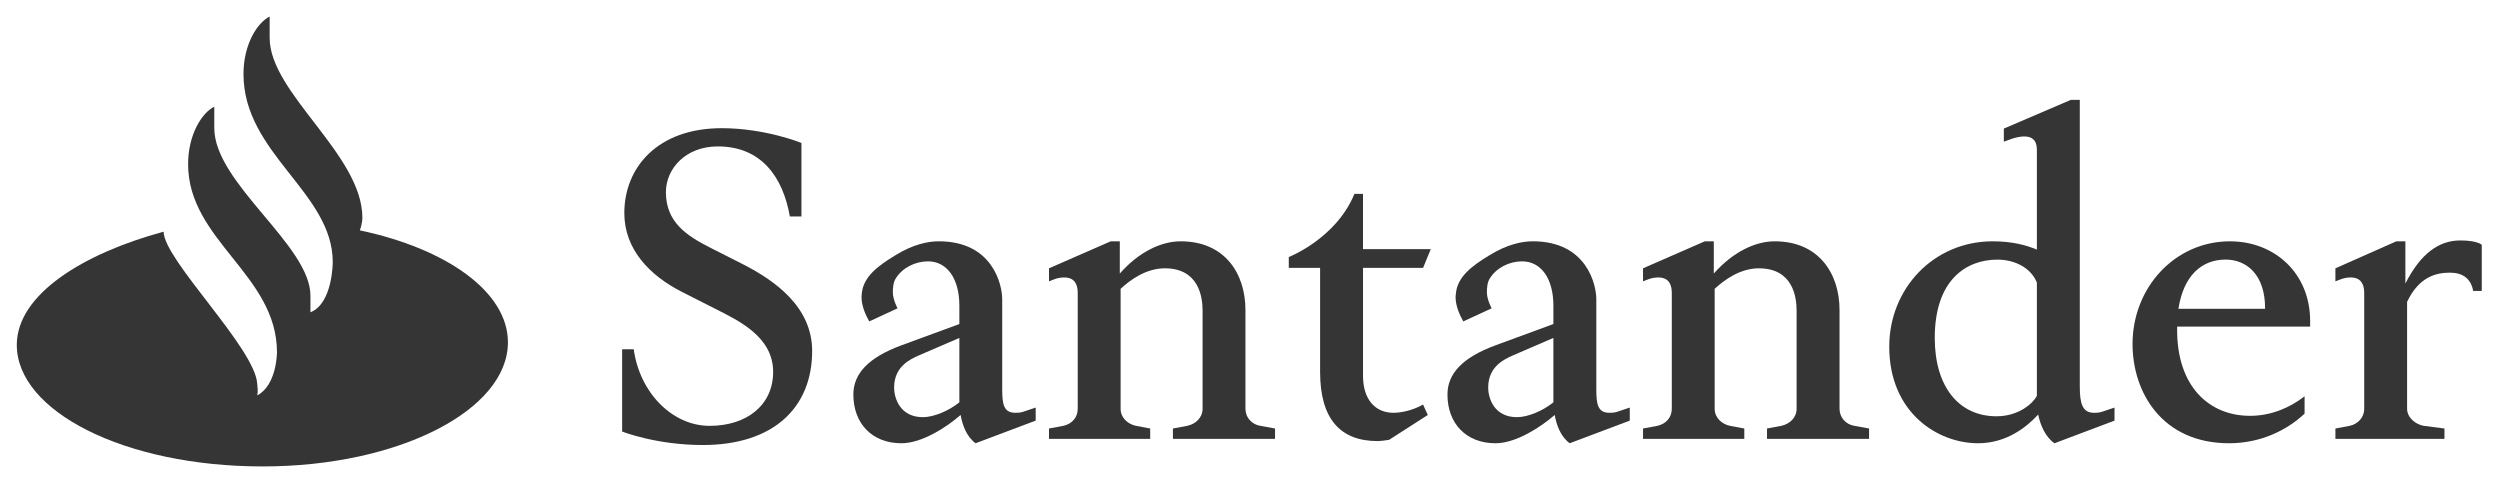
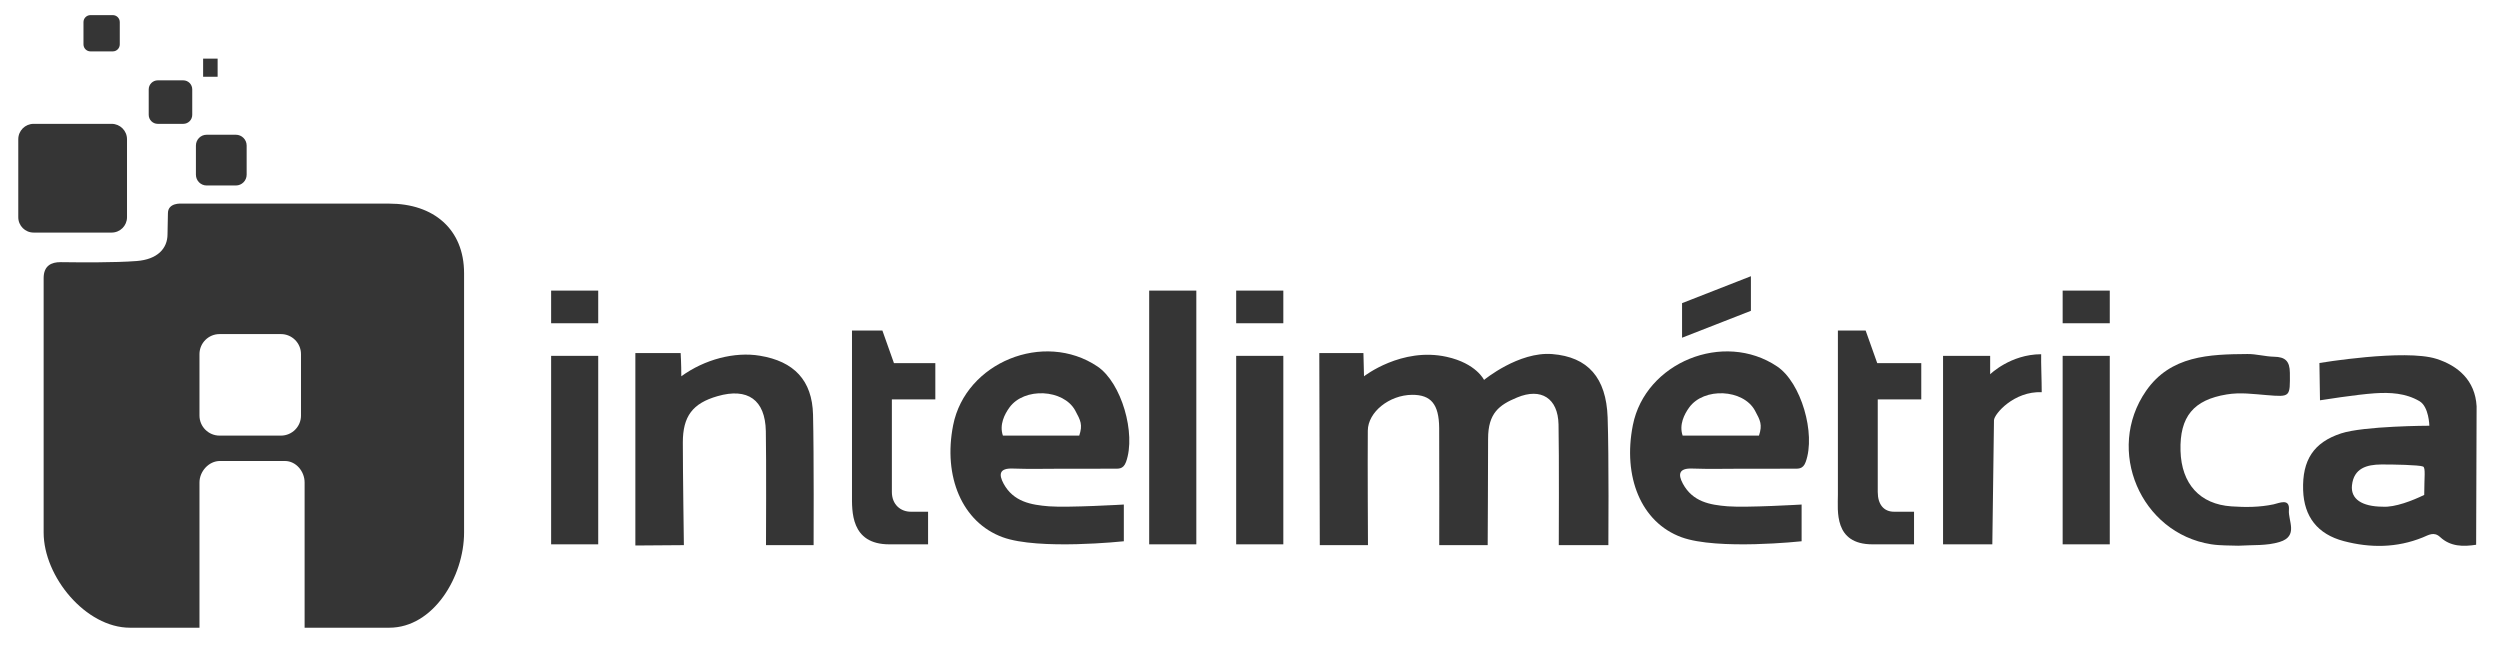
- <svg xmlns="http://www.w3.org/2000/svg" version="1.1" id="Layer_1" x="0px" y="0px" width="347.334px" height="70px" viewBox="0 0 347.334 70" enable-background="new 0 0 347.334 70" xml:space="preserve">
-   <g>
-     <path fill="#353535" d="M37.464,5.265c0,7.682,12.882,16.211,12.882,24.988c0,0,0,0.846-0.356,1.75   c12.042,2.542,20.578,8.534,20.578,15.555c0,9.438-15.211,17.246-34.064,17.246c-19.247,0-34.171-7.682-34.171-16.884   c0-7.018,9.243-12.712,20.401-15.732c0,3.877,12.695,16.158,13.002,21.117c0.035,0.57,0.145,1.05,0,1.634   c2.744-1.451,2.744-5.992,2.744-5.992c0-10.767-12.346-15.546-12.346-26.138c0-4.116,1.911-7.136,3.638-7.984v2.963   c0,7.683,13.359,16.273,13.359,23.295v2.302c3.099-1.21,3.099-6.964,3.099-6.964c0-9.68-12.402-15.065-12.402-26.138   c0-4.108,1.908-7.132,3.635-7.985V5.265z" />
-     <path fill="#353535" d="M97.641,61.828c-6.496,0-11.206-1.872-11.206-1.872V48.521h1.61c0.833,6.047,5.363,10.644,10.546,10.644   c5.19,0,8.825-2.903,8.825-7.496c0-4.899-4.827-7.135-8.044-8.766l-4.651-2.36c-4.409-2.239-7.982-5.867-7.982-10.942   c0-6.351,4.644-11.792,13.525-11.792c6.078,0,11.084,2.054,11.084,2.054v10.214h-1.61c-0.953-5.439-3.932-9.734-10.01-9.734   c-4.53,0-7.211,3.148-7.211,6.351c0,4.173,2.861,6.047,6.199,7.739l4.651,2.356c4.226,2.185,9.468,5.806,9.468,11.977   C112.834,56.625,107.472,61.828,97.641,61.828" />
-     <path fill="#353535" d="M127.686,49.368c-1.257,0.546-3.462,1.572-3.462,4.475c0,1.573,0.891,4.115,3.995,4.115   c1.492,0,3.572-0.85,5.068-2.06v-8.949L127.686,49.368z M125.233,61.583c-4.046,0-6.673-2.723-6.673-6.769   c0-2.903,2.091-5.143,6.673-6.836l8.054-2.958v-2.55c0-3.801-1.734-6.16-4.357-6.16c-1.786,0-3.573,0.909-4.471,2.359   c-0.353,0.539-0.415,1.33-0.415,1.933c0,1.025,0.653,2.234,0.653,2.234l-3.929,1.818c-0.477-0.847-1.075-2.115-1.075-3.39   c0-0.239,0.059-0.48,0.059-0.663c0.297-2.175,2.149-3.629,4.651-5.139c2.439-1.514,4.526-1.938,6.02-1.938   c7.508,0,8.818,6.042,8.818,8.043v12.519c0,1.991,0.18,3.262,1.79,3.262c0.477,0,0.774,0,1.431-0.241l1.43-0.483v1.813   l-8.348,3.145c-1.251-0.902-1.845-2.54-2.08-3.928C131.498,59.354,128.101,61.583,125.233,61.583" />
-     <path fill="#353535" d="M145.741,60.976v-1.441l1.966-0.369c1.196-0.246,2.025-1.151,2.025-2.364V40.66   c0-1.39-0.649-2.114-1.849-2.114c-0.411,0-0.892,0.062-1.368,0.241l-0.774,0.301v-1.811l8.576-3.751h1.261v4.477   c2.612-2.968,5.715-4.477,8.459-4.477c6.082,0,8.998,4.418,8.998,9.553v13.722c0,1.213,0.898,2.185,2.09,2.364l2.021,0.369v1.441   h-14.188v-1.441l1.977-0.369c1.188-0.246,2.143-1.151,2.143-2.364V43.146c0-1.821-0.48-5.868-5.246-5.868   c-2.626,0-4.831,1.634-6.14,2.845v16.679c0,1.213,0.957,2.118,2.146,2.364l1.962,0.369v1.441H145.741z" />
-     <path fill="#353535" d="M197.711,37.22h-8.342v14.996c0,3.323,1.729,5.134,4.229,5.134c1.013,0,2.623-0.297,4.112-1.147   l0.656,1.453l-5.366,3.447c0,0-1.071,0.177-1.604,0.177c-5.19,0-7.989-3.079-7.989-9.61V37.22h-4.351v-1.511   c0,0,6.555-2.543,9.12-8.77h1.191v7.675h9.417L197.711,37.22z" />
-     <path fill="#353535" d="M210.217,49.368c-1.252,0.546-3.456,1.572-3.456,4.475c0,1.573,0.884,4.115,3.994,4.115   c1.486,0,3.573-0.85,5.062-2.06v-8.949L210.217,49.368z M207.77,61.583c-4.05,0-6.669-2.723-6.669-6.769   c0-2.903,2.083-5.143,6.669-6.836l8.048-2.958v-2.55c0-3.801-1.731-6.16-4.35-6.16c-1.79,0-3.58,0.909-4.472,2.359   c-0.359,0.539-0.418,1.33-0.418,1.933c0,1.025,0.66,2.234,0.66,2.234l-3.939,1.818c-0.478-0.847-1.071-2.115-1.071-3.39   c0-0.239,0.064-0.48,0.064-0.663c0.295-2.175,2.144-3.629,4.646-5.139c2.445-1.514,4.53-1.938,6.016-1.938   c7.519,0,8.828,6.042,8.828,8.043v12.519c0,1.991,0.177,3.262,1.787,3.262c0.473,0,0.773,0,1.431-0.241l1.431-0.483v1.813   l-8.346,3.145c-1.251-0.902-1.845-2.54-2.083-3.928C214.031,59.354,210.631,61.583,207.77,61.583" />
-     <path fill="#353535" d="M228.271,60.976v-1.441l1.97-0.369c1.191-0.246,2.028-1.151,2.028-2.364V40.66   c0-1.39-0.657-2.114-1.849-2.114c-0.419,0-0.899,0.062-1.372,0.241l-0.777,0.301v-1.811l8.586-3.751h1.247v4.477   c2.627-2.968,5.727-4.477,8.467-4.477c6.071,0,9.002,4.418,9.002,9.553v13.722c0,1.213,0.891,2.185,2.083,2.364l2.021,0.369v1.441   h-14.179v-1.441l1.97-0.369c1.189-0.246,2.14-1.151,2.14-2.364V43.146c0-1.821-0.477-5.868-5.245-5.868   c-2.619,0-4.824,1.634-6.138,2.845v16.679c0,1.213,0.955,2.118,2.143,2.364l1.974,0.369v1.441H228.271z" />
-     <path fill="#353535" d="M277.504,36.071c-4.292,0-8.701,2.775-8.701,10.878c0,6.772,3.338,10.886,8.58,10.886   c3.161,0,5.128-1.877,5.608-2.841V39.271C282.214,37.277,280.006,36.071,277.504,36.071 M274.819,61.583   c-5.599,0-12.34-4.233-12.34-13.421c0-8.04,6.141-14.636,14.371-14.636c2.74,0,4.707,0.548,6.141,1.153V20.83   c0-1.451-0.777-1.871-1.731-1.871c-0.536,0-1.13,0.121-1.669,0.297l-1.191,0.427v-1.818l9.302-3.987h1.251v39.844   c0,2.301,0.352,3.628,1.962,3.628c0.48,0,0.774,0,1.428-0.241l1.434-0.483v1.813l-8.342,3.145c-1.312-0.902-1.97-2.598-2.266-3.987   C281.616,59.286,278.813,61.583,274.819,61.583" />
-     <path fill="#353535" d="M314.695,42.903v-0.121c0-4.534-2.502-6.718-5.48-6.718c-3.345,0-5.847,2.239-6.559,6.839H314.695z    M302.477,45.38v0.305c-0.06,8.037,4.471,12.087,10.131,12.087c2.861,0,5.487-1.085,7.575-2.716v2.415   c-2.385,2.239-6.02,4.112-10.491,4.112c-9.299,0-13.41-7.073-13.41-13.784c0-7.864,5.901-14.272,13.528-14.272   c6.257,0,11.146,4.477,11.146,11.066v0.787H302.477z" />
-     <path fill="#353535" d="M324.467,60.976v-1.441l1.97-0.369c1.141-0.246,2.031-1.151,2.031-2.364V40.66   c0-1.39-0.659-2.114-1.852-2.114c-0.414,0-0.895,0.062-1.368,0.241l-0.781,0.301v-1.811l8.467-3.751h1.254v5.866   c2.146-4.23,4.71-5.987,7.633-5.987c2.385,0,2.979,0.606,2.979,0.606v6.414h-1.192c-0.3-1.694-1.435-2.543-3.22-2.543   c-1.908,0-4.289,0.545-5.961,4.05v14.868c0,1.213,1.192,2.185,2.322,2.364l2.868,0.369v1.441H324.467z" />
+ <svg xmlns="http://www.w3.org/2000/svg" version="1.1" id="Layer_1" x="0px" y="0px" width="270px" height="70px" viewBox="0 0 270 70" enable-background="new 0 0 270 70" xml:space="preserve">
+   <g id="Logo_Intelimetrica_7_">
+     <g id="R53jNV_7_">
+       <path fill-rule="evenodd" clip-rule="evenodd" fill="#353535" d="M147.313,40.64c0,0,4.059-3.178,8.922-2.103    c3.208,0.708,4.041,2.496,4.041,2.496s3.733-3.084,7.371-2.793c3.857,0.31,5.823,2.56,5.977,6.828    c0.148,4.209,0.08,13.806,0.08,13.806h-5.355c0,0,0.042-9.928-0.027-13.036c-0.062-2.821-1.874-3.996-4.479-2.907    c-1.93,0.8-3.129,1.682-3.129,4.452c0,3.416-0.044,11.491-0.044,11.491h-5.233c0,0,0.018-9.691-0.006-12.657    c-0.023-2.566-0.882-3.588-2.928-3.576c-2.459,0.023-4.763,1.856-4.78,3.872c-0.03,3.525,0.018,12.361,0.018,12.361h-5.204    l-0.053-20.743h4.766L147.313,40.64z" />
+       <path fill-rule="evenodd" clip-rule="evenodd" fill="#353535" d="M68.621,38.131h4.89c0,0,0.071,1.193,0.071,2.506    c2.522-1.831,5.76-2.672,8.483-2.219c3.683,0.605,5.654,2.654,5.743,6.366c0.104,4.274,0.062,14.09,0.062,14.09h-5.142    c0,0,0.042-9.419-0.018-12.314c-0.065-3.377-1.957-4.712-5.216-3.776c-2.7,0.775-3.748,2.179-3.748,5.005    c0,3.177,0.113,11.086,0.113,11.086l-5.24,0.039V38.131z" />
+       <path fill-rule="evenodd" clip-rule="evenodd" fill="#353535" d="M241.735,58.937c-0.877-0.039-1.928,0.003-2.942-0.157    c-7.602-1.208-11.444-10.168-7.021-16.559c2.646-3.826,6.838-3.959,10.952-3.987c0.956-0.009,1.912,0.272,2.871,0.293    c1.202,0.02,1.699,0.459,1.711,1.734c0.018,2.617,0.086,2.623-2.51,2.41c-1.438-0.113-2.848-0.317-4.319-0.071    c-3.563,0.586-5.085,2.386-4.981,6.092c0.101,3.561,2.084,5.77,5.506,5.997c1.51,0.104,3.031,0.101,4.541-0.219    c0.609-0.131,1.77-0.705,1.66,0.615c-0.098,1.16,1.057,2.815-1,3.445C244.793,58.963,243.333,58.839,241.735,58.937z" />
+       <path fill-rule="evenodd" clip-rule="evenodd" fill="#353535" d="M263.131,38.754c-3.422-1.088-12.634,0.449-12.634,0.449    l0.062,4.029c0,0,3.946-0.63,5.927-0.758c1.643-0.106,3.321-0.026,4.819,0.853c1.026,0.604,1.065,2.652,1.065,2.652    s-7.078,0.019-9.535,0.829c-2.966,0.974-4.203,2.889-4.097,6.125c0.095,2.868,1.552,4.76,4.399,5.509    c2.862,0.751,5.725,0.733,8.513-0.397c0.634-0.254,1.208-0.669,1.886-0.041c1.119,1.036,2.483,1.048,3.887,0.829    c0.018-4.985,0.035-9.973,0.051-14.955C267.316,41.066,265.457,39.494,263.131,38.754z M261.816,53.451    c-1.243,0.609-3.179,1.364-4.481,1.272c-2.262-0.012-3.481-0.834-3.321-2.312c0.195-1.838,1.587-2.234,3.149-2.247    c1.169-0.012,4.159,0.048,4.529,0.223C261.985,50.526,261.816,51.542,261.816,53.451z" />
+       <path fill-rule="evenodd" clip-rule="evenodd" fill="#353535" d="M191.931,39.577c-5.775-3.882-14.241-0.439-15.582,6.338    c-1.101,5.559,0.871,10.502,5.254,12.106c3.875,1.421,12.971,0.436,12.971,0.436V54.49c0,0-5.917,0.35-7.978,0.192    c-1.939-0.154-3.783-0.485-4.846-2.445c-0.547-1.012-0.432-1.684,1.006-1.634c1.794,0.068,3.615,0.018,5.409,0.018    c1.797,0,3.6,0.012,5.393-0.006c0.584-0.006,1.152,0.131,1.46-0.734C196.119,46.832,194.524,41.317,191.931,39.577z     M181.725,47.046c-0.403-1.173,0.18-2.31,0.701-3.031c1.596-2.215,5.844-1.995,7.107,0.322c0.589,1.087,0.823,1.536,0.436,2.709    C188.233,47.046,183.403,47.046,181.725,47.046z" />
+       <path fill-rule="evenodd" clip-rule="evenodd" fill="#353535" d="M118.523,39.577c-5.778-3.882-14.241-0.439-15.582,6.338    c-1.101,5.559,0.971,10.502,5.352,12.106c3.877,1.421,13.081,0.436,13.081,0.436V54.49c0,0-6.024,0.35-8.087,0.192    c-1.936-0.154-3.831-0.485-4.899-2.445c-0.545-1.012-0.456-1.684,0.985-1.634c1.791,0.068,3.603,0.018,5.394,0.018    c1.797,0,3.597,0.012,5.39-0.006c0.586-0.006,1.143,0.131,1.457-0.734C122.714,46.832,121.116,41.317,118.523,39.577z     M108.313,47.046c-0.402-1.173,0.181-2.31,0.702-3.031c1.598-2.215,5.843-1.995,7.11,0.322c0.586,1.087,0.823,1.536,0.433,2.709    C114.823,47.046,109.992,47.046,108.313,47.046z" />
+       <path fill-rule="evenodd" clip-rule="evenodd" fill="#353535" d="M215.171,58.788h-5.322V38.432h5.088v1.989    c0,0,2.191-2.159,5.509-2.164c-0.026,0.937,0.06,2.75,0.06,4.1c-2.983-0.13-5.133,2.345-5.156,3.028    C215.349,46.255,215.171,58.788,215.171,58.788z" />
+       <rect x="222.767" y="38.432" fill-rule="evenodd" clip-rule="evenodd" fill="#353535" width="5.088" height="20.356" />
+       <rect x="222.767" y="31.385" fill-rule="evenodd" clip-rule="evenodd" fill="#353535" width="5.088" height="3.526" />
+       <rect x="133.507" y="38.432" fill-rule="evenodd" clip-rule="evenodd" fill="#353535" width="5.092" height="20.356" />
+       <rect x="124.112" y="31.385" fill-rule="evenodd" clip-rule="evenodd" fill="#353535" width="5.091" height="27.403" />
+       <rect x="133.507" y="31.385" fill-rule="evenodd" clip-rule="evenodd" fill="#353535" width="5.092" height="3.526" />
+       <rect x="59.522" y="38.432" fill-rule="evenodd" clip-rule="evenodd" fill="#353535" width="5.085" height="20.356" />
+       <rect x="59.522" y="31.385" fill-rule="evenodd" clip-rule="evenodd" fill="#353535" width="5.085" height="3.526" />
+       <polygon fill="#353535" points="181.662,36.474 181.662,32.741 189.098,29.831 189.098,33.568   " />
+       <path fill="#353535" d="M42.04,21.991H19.613c0,0-1.477-0.135-1.477,1.043c0,0.91-0.044,1.237-0.044,2.266    c0,1.541-1.089,2.719-3.333,2.891c-2.374,0.182-6.083,0.149-8.211,0.122c-1.003-0.01-1.835,0.388-1.835,1.721    c0,1.339,0,27.479,0,27.479c0,4.769,4.549,10.28,9.321,10.28h7.51V52.102c0-1.193,1.009-2.315,2.202-2.315h7.024    c1.199,0,2.128,1.122,2.128,2.315v15.691h9.141c4.769,0,8.081-5.512,8.081-10.28V29.507C50.121,24.735,46.808,21.991,42.04,21.991    z M32.508,44.879c0,1.195-0.971,2.167-2.164,2.167H23.71c-1.193,0-2.167-0.972-2.167-2.167v-6.631    c0-1.197,0.974-2.167,2.167-2.167h6.633c1.193,0,2.164,0.97,2.164,2.167V44.879z" />
+     </g>
+     <path fill-rule="evenodd" clip-rule="evenodd" fill="#353535" d="M92.015,35.693c0,0,0,16,0,17.723s-0.187,5.372,4.023,5.372h4.194   v-3.522c0,0-0.764,0-1.862,0c-1.102,0-2.048-0.77-2.048-2.134c0-1.365,0-10,0-10h4.694v-3.917h-4.47l-1.249-3.521H92.015z" />
+     <path fill-rule="evenodd" clip-rule="evenodd" fill="#353535" d="M198.493,35.693c0,0,0,16,0,17.723s-0.471,5.372,3.736,5.372   h4.487v-3.522c0,0-1.06,0-2.158,0c-1.098,0-1.761-0.77-1.761-2.134c0-1.365,0-10,0-10h4.7v-3.917h-4.757l-1.252-3.521H198.493z" />
+     <rect x="21.937" y="6.332" fill="#353535" width="1.566" height="1.958" />
+     <path fill="#353535" d="M13.717,23.462c0,0.919-0.746,1.656-1.658,1.656H3.632c-0.917,0-1.658-0.737-1.658-1.656v-8.426   c0-0.917,0.74-1.661,1.658-1.661h8.427c0.912,0,1.658,0.743,1.658,1.661V23.462z" />
+     <path fill-rule="evenodd" clip-rule="evenodd" fill="#353535" d="M26.638,18.87c0,0.641-0.524,1.163-1.166,1.163h-3.153   c-0.642,0-1.16-0.522-1.16-1.163v-3.151c0-0.644,0.518-1.167,1.16-1.167h3.153c0.642,0,1.166,0.522,1.166,1.167V18.87z" />
+     <path fill-rule="evenodd" clip-rule="evenodd" fill="#353535" d="M20.762,12.402c0,0.539-0.432,0.974-0.971,0.974h-2.753   c-0.539,0-0.977-0.435-0.977-0.974V9.653c0-0.537,0.438-0.976,0.977-0.976h2.753c0.539,0,0.971,0.438,0.971,0.976V12.402z" />
+     <path fill-rule="evenodd" clip-rule="evenodd" fill="#353535" d="M12.936,4.794c0,0.418-0.34,0.756-0.752,0.756H9.771   c-0.415,0-0.755-0.337-0.755-0.756V2.386c0-0.417,0.34-0.753,0.755-0.753h2.413c0.412,0,0.752,0.336,0.752,0.753V4.794z" />
  </g>
</svg>
